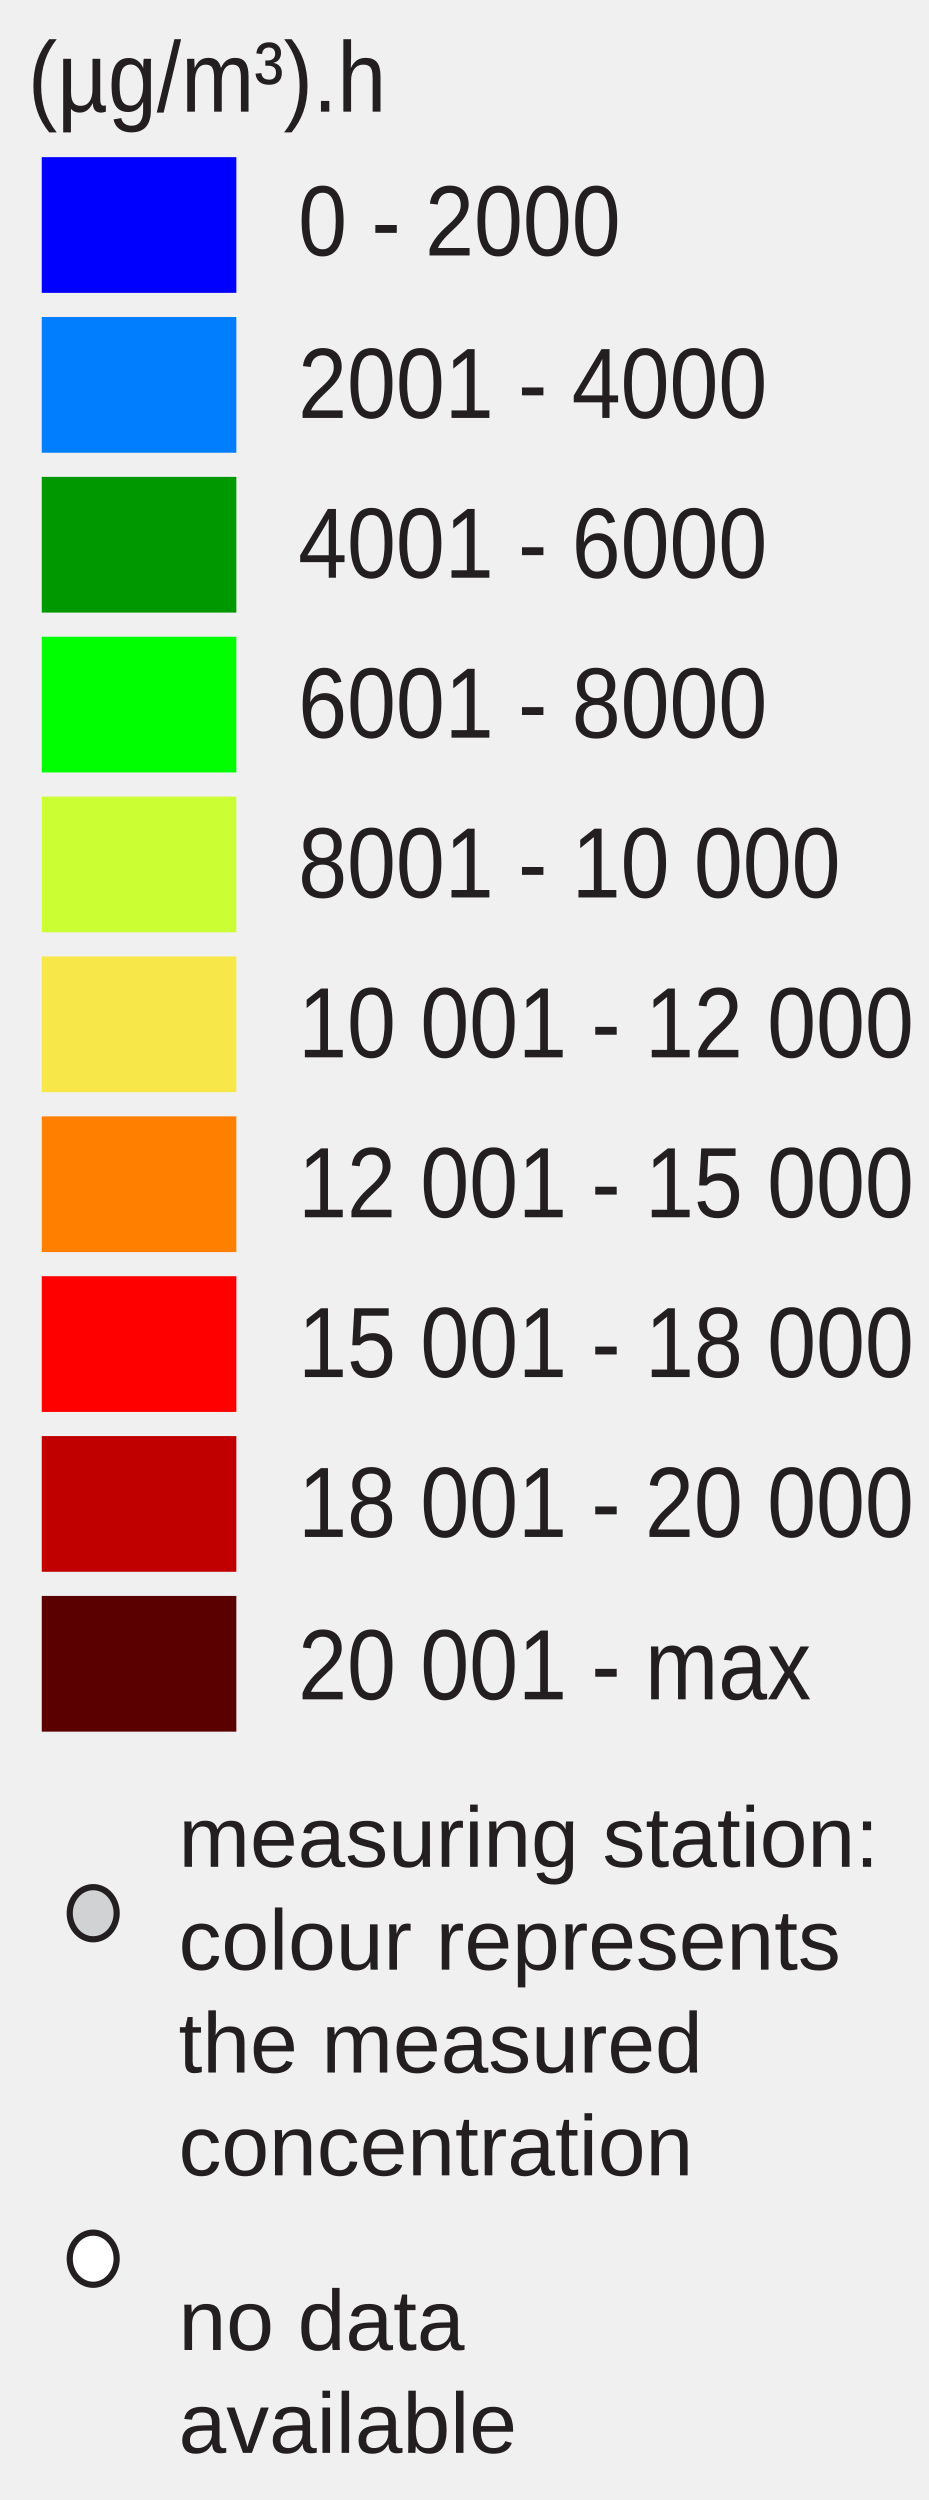
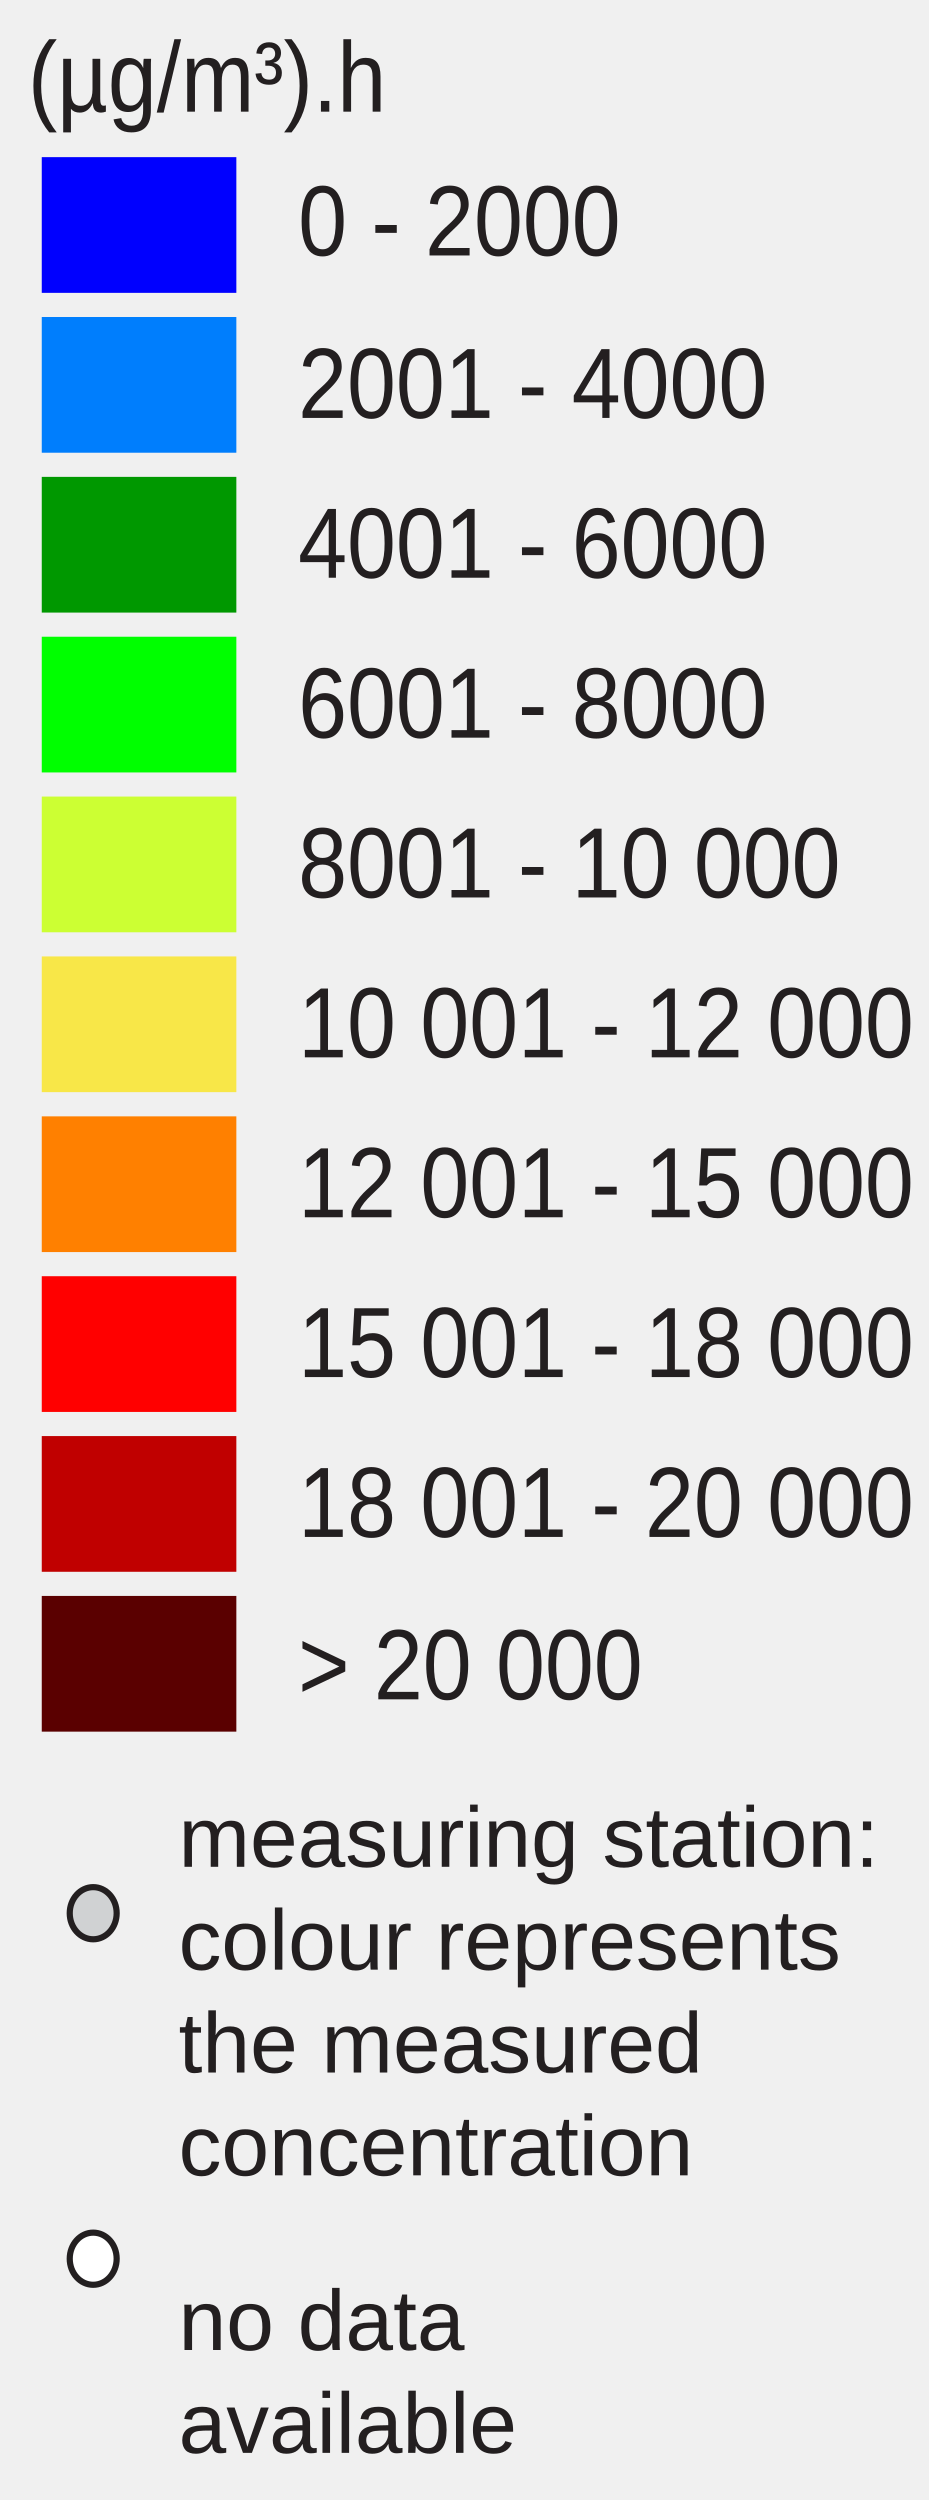
<svg xmlns="http://www.w3.org/2000/svg" id="Layer_1" enable-background="new 0 0 130 350" xml:space="preserve" height="350px" viewBox="0 0 130 350" width="130px" version="1.1" y="0px" x="0px">
  <rect id="rect3337" height="19" width="27.242" y="22" x="5.846" fill="#00f" />
  <rect id="rect3339" height="19" width="27.242" y="44.381" x="5.846" fill="#007efd" />
  <rect id="rect3341" height="19" width="27.242" y="66.762" x="5.846" fill="#009800" />
  <rect id="rect3343" height="19" width="27.242" y="89.143" x="5.846" fill="#0f0" />
  <rect id="rect3345" height="19" width="27.242" y="111.52" x="5.846" fill="#cf3" />
  <rect id="rect3347" height="19" width="27.242" y="133.9" x="5.846" fill="#f8e748" />
  <rect id="rect3349" height="19" width="27.242" y="156.29" x="5.846" fill="#ff8000" />
  <rect id="rect3351" height="19" width="27.242" y="178.67" x="5.846" fill="#f00" />
  <rect id="rect3353" height="19" width="27.242" y="201.05" x="5.846" fill="#c00000" />
  <rect id="rect3355" height="19" width="27.242" y="223.43" x="5.846" fill="#5a0000" />
  <g font-size="13.124px" font-family="Arial" fill="#231f20">
    <text id="text3357" transform="scale(.93743 1.0667)" y="33.532" x="44.532">0 - 2000</text>
    <text id="text3359" transform="scale(.93743 1.0667)" y="54.85" x="44.532">2001 - 4000</text>
    <text id="text3361" transform="scale(.93743 1.0667)" y="75.831" x="44.532">4001 - 6000</text>
    <text id="text3363" transform="scale(.93743 1.0667)" y="96.811" x="44.532">6001 - 8000</text>
    <text id="text3365" transform="scale(.93743 1.0667)" y="117.792" x="44.532">8001 - 10 000</text>
    <text id="text3367" transform="scale(.93743 1.0667)" y="138.772" x="44.532">10 001 - 12 000</text>
    <text id="text3369" transform="scale(.93743 1.0667)" y="159.754" x="44.532">12 001 - 15 000</text>
    <text id="text3371" transform="scale(.93743 1.0667)" y="180.735" x="44.532">15 001 - 18 000</text>
    <text id="text3373" transform="scale(.93743 1.0667)" y="201.715" x="44.532">18 001 - 20 000</text>
-     <text id="text3375" transform="scale(.93743 1.0667)" y="223.033" x="44.532">20 001 - max</text>
+     <text id="text3375" transform="scale(.93743 1.0667)" y="223.033" x="44.532">&gt; 20 000</text>
    <text id="text3377" transform="scale(.93743 1.0667)" y="14.653" x="4.176">(µg/m³).h</text>
  </g>
  <ellipse id="circle3379" rx="3.285" ry="3.651" stroke="#231f20" cy="267.85" cx="13.048" stroke-miterlimit="10" stroke-width=".866" fill="#d0d2d3" />
  <ellipse id="circle3381" rx="3.285" ry="3.651" stroke="#231f20" cy="316.22" cx="13.048" stroke-miterlimit="10" stroke-width=".866" fill="#fff" />
  <g font-size="10.389px" font-family="Arial" fill="#231f20">
    <text font-size="12" font-family="Arial" transform="translate(25 261.35)" fill="#231F20">measuring station:</text>
    <text font-size="12" font-family="Arial" transform="translate(25 275.75)" fill="#231F20">colour represents</text>
    <text font-size="12" font-family="Arial" transform="translate(25 290.15)" fill="#231F20">the measured</text>
    <text font-size="12" font-family="Arial" transform="translate(25 304.55)" fill="#231F20">concentration</text>
    <text font-size="12" font-family="Arial" transform="translate(25 329)" fill="#231F20">no data</text>
    <text font-size="12" font-family="Arial" transform="translate(25 343.4)" fill="#231F20">available</text>
  </g>
</svg>
